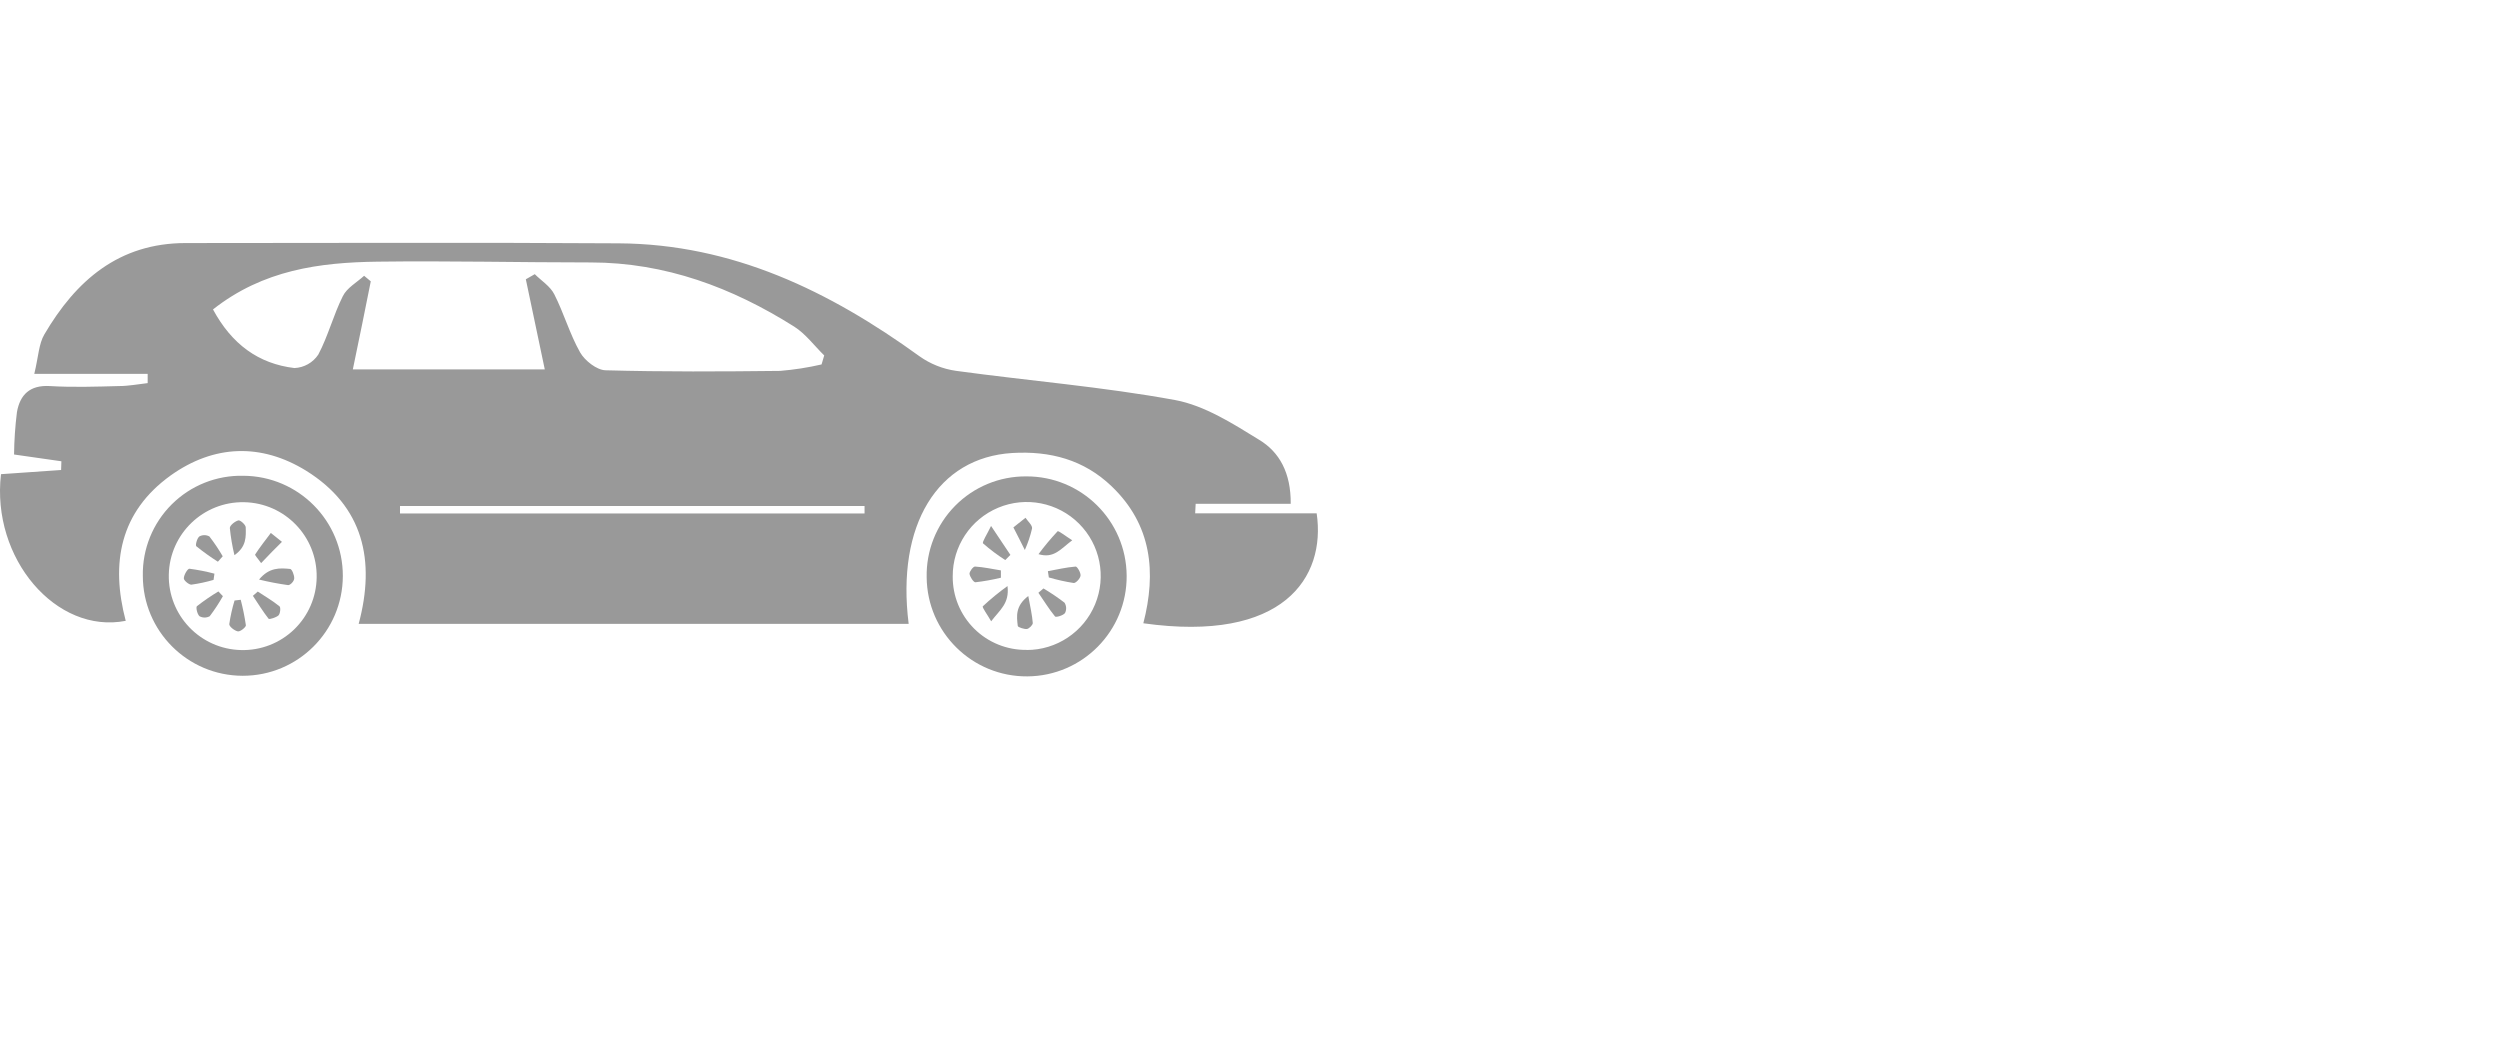
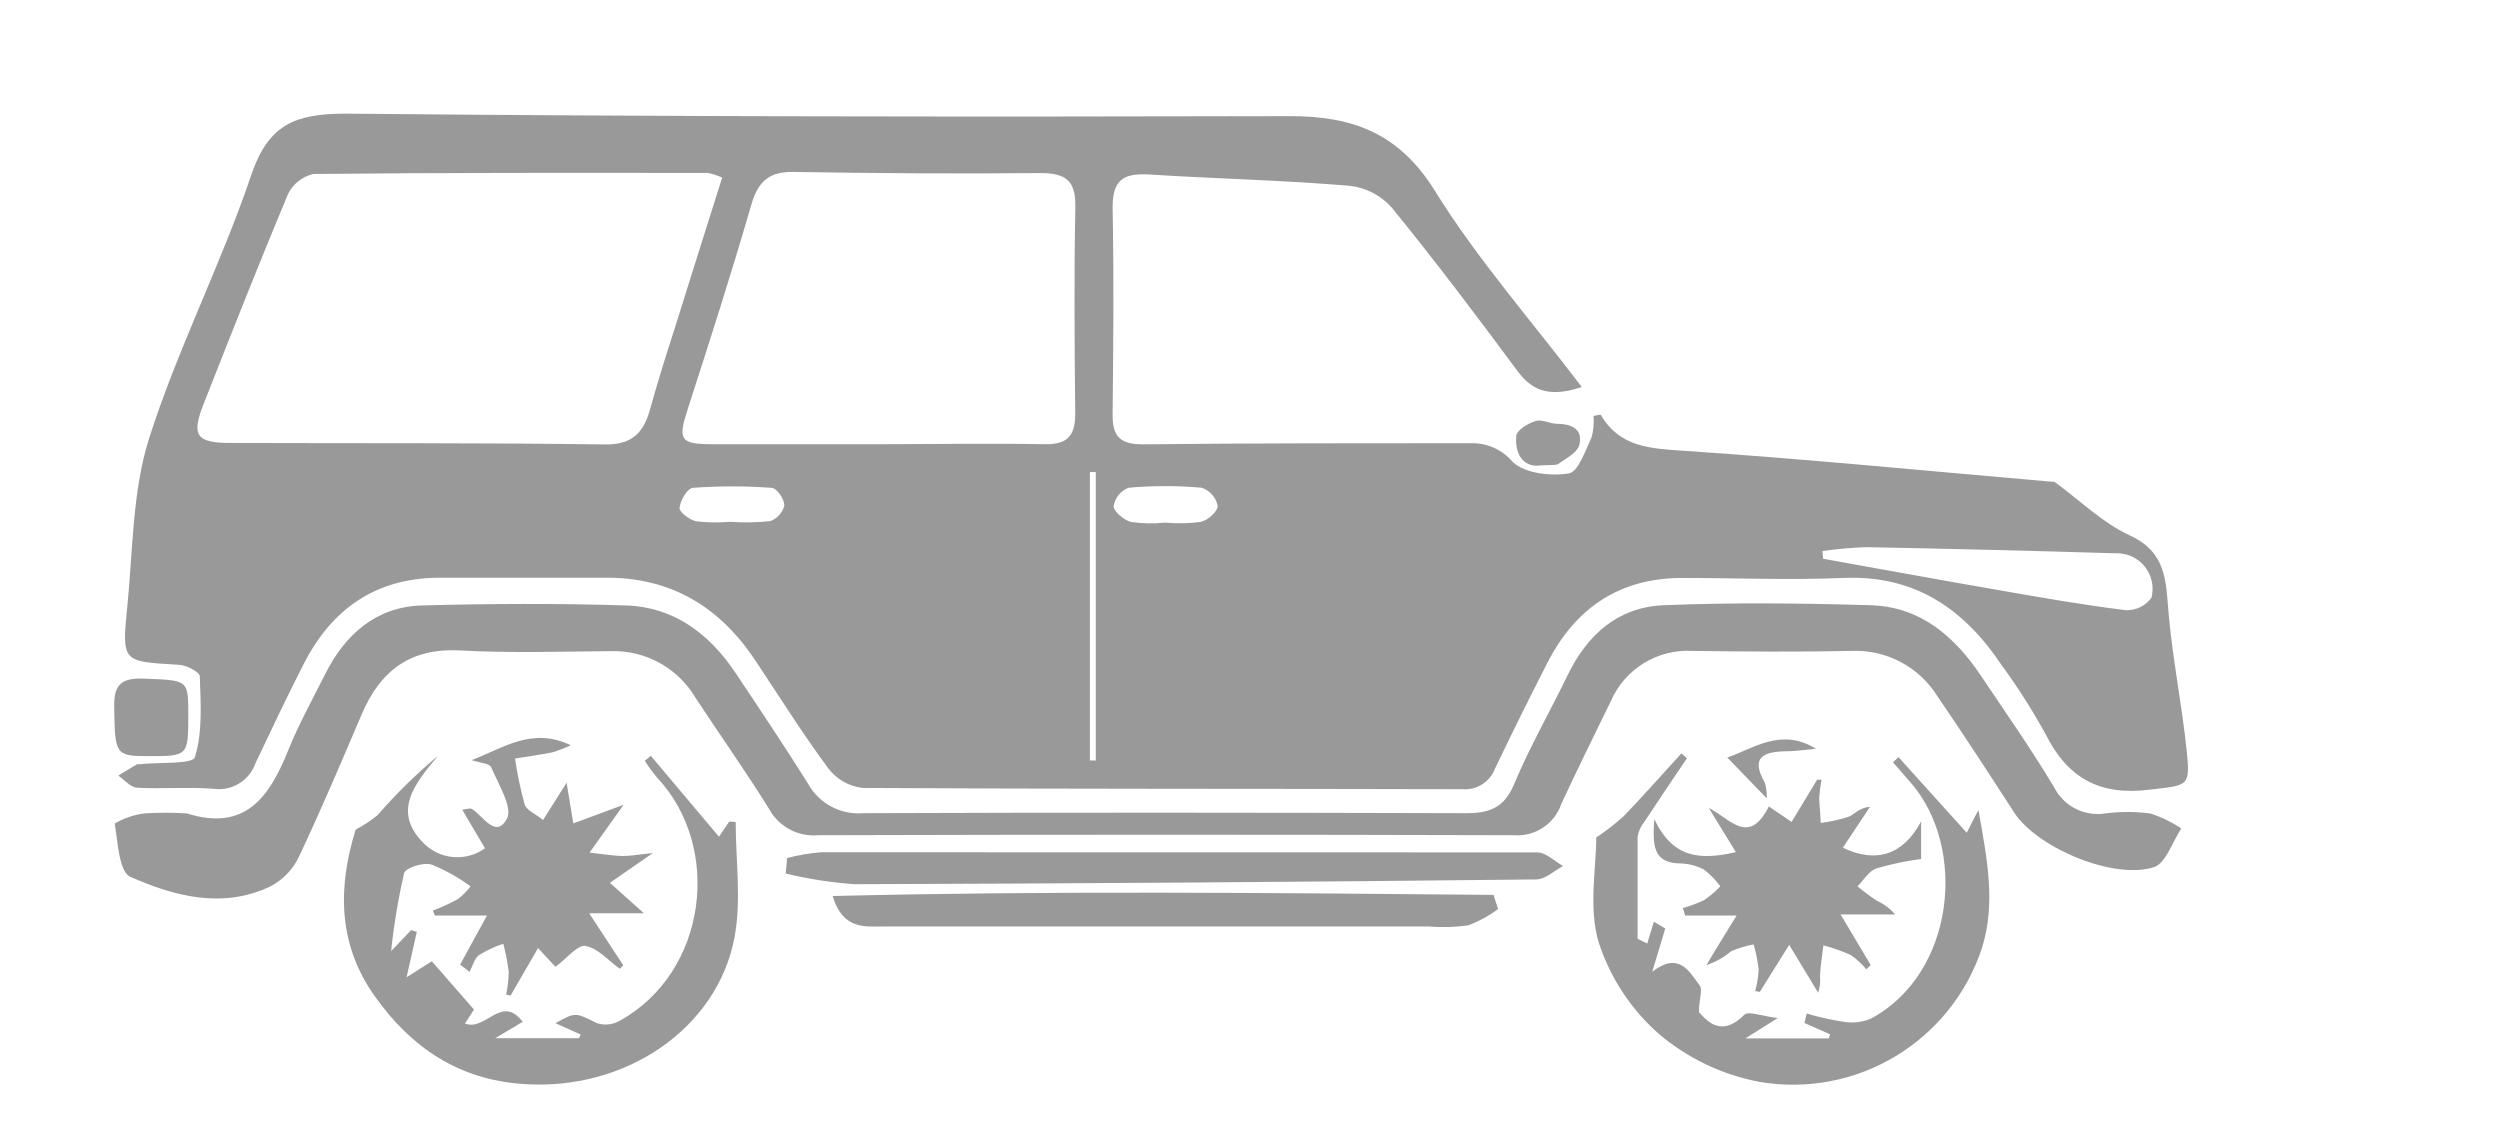
- <svg xmlns="http://www.w3.org/2000/svg" width="60" height="25" fill="#999999" viewBox="0 0 450 100">
+ <svg xmlns="http://www.w3.org/2000/svg" width="55" height="25" fill="#999999" viewBox="50 -10 100 100">
  <g id="图层_2" data-name="图层 2">
    <g id="图层_1-2" data-name="图层 1">
-       <path d="M232.33,46.93H215.22l-.09,1.72H237c1.7,11.56-6,23.33-31.2,19.79,2.36-9.16,1.54-17.72-5.7-24.65-5-4.8-11.08-6.4-17.89-6-13.43.82-20.9,12.92-18.65,30.76h-99c3.06-11.42.86-21.14-9.44-27.56-8.1-5-16.6-4.72-24.4.84C21.58,48.4,19.89,57.62,22.63,68,10.11,70.45-1.6,56.76.18,41.6L11,40.85l.05-1.57L2.53,38.06a67.28,67.28,0,0,1,.52-7.63c.55-3.12,2.32-4.9,5.91-4.69,4.14.25,8.32.11,12.48,0,1.72,0,3.43-.34,5.14-.53V23.55H6.17c.76-3.15.81-5.4,1.81-7.1C13.67,6.75,21.38,0,33.43,0c26,0,52-.12,77.93.05,20.49.12,37.94,8.59,54.15,20.33A15,15,0,0,0,172.07,23c13.15,1.8,26.42,2.87,39.46,5.26,5.33,1,10.4,4.25,15.16,7.18C230.27,37.61,232.38,41.33,232.33,46.93Zm-194-35C41.71,18.2,46.5,21.72,53,22.5a5.44,5.44,0,0,0,4.29-2.42c1.78-3.35,2.72-7.14,4.43-10.54.74-1.49,2.51-2.45,3.82-3.65l1.2,1c-1,5.14-2.09,10.28-3.23,15.85H98.06c-1.2-5.73-2.31-11-3.41-16.22l1.61-.92c1.19,1.19,2.79,2.18,3.51,3.62,1.73,3.4,2.78,7.16,4.65,10.46.85,1.5,3,3.17,4.55,3.22,10.48.29,21,.23,31.45.11a52,52,0,0,0,7.46-1.16l.48-1.62c-1.79-1.75-3.35-3.89-5.42-5.2C131.78,8,119.76,3.5,106.35,3.49c-12.81,0-25.62-.31-38.42-.14C57.55,3.49,47.38,4.82,38.35,11.94ZM155.62,48.67V47.33H72v1.34Z" />
-       <path d="M25.71,59.89a17.68,17.68,0,0,1,18.09-18,18,18,0,1,1-18.09,18ZM43.39,73.26A13.26,13.26,0,0,0,57,60.17,13.31,13.31,0,1,0,43.39,73.26Z" />
-       <path d="M184.7,42a18,18,0,1,1-17.9,18.15A17.79,17.79,0,0,1,184.7,42Zm.08,31.25A13.32,13.32,0,1,0,171.49,60,13.12,13.12,0,0,0,184.78,73.23Z" />
-       <path d="M188.62,59.06c1.66-.3,3.3-.69,5-.83.28,0,.93,1.09.88,1.62s-.85,1.38-1.24,1.34a35.29,35.29,0,0,1-4.47-1Z" />
-       <path d="M193,53.5c-2.09,1.57-3.29,3.33-6.07,2.5a45.76,45.76,0,0,1,3.44-4.12C190.51,51.73,191.81,52.75,193,53.5Z" />
-       <path d="M187.82,62.17a37.19,37.19,0,0,1,3.8,2.57,1.89,1.89,0,0,1,.08,1.86c-.33.44-1.63.81-1.79.62-1.1-1.34-2-2.83-3-4.27Z" />
-       <path d="M178.39,50.92l3.48,5.21-.92.93a32.31,32.31,0,0,1-4-3C176.74,53.83,177.66,52.46,178.39,50.92Z" />
-       <path d="M180.16,60.24a38.42,38.42,0,0,1-4.59.82c-.34,0-1-1-1.06-1.54,0-.4.65-1.31,1-1.29,1.56.1,3.1.44,4.65.69Z" />
-       <path d="M178.41,68.08c-.7-1.23-1.68-2.52-1.5-2.7a45.14,45.14,0,0,1,4.44-3.64C181.73,64.86,180,66,178.41,68.08Z" />
-       <path d="M182.41,51.18c.92-.72,1.55-1.22,2.18-1.73.43.65,1.27,1.36,1.18,1.93a21,21,0,0,1-1.3,3.87C183.86,54,183.24,52.81,182.41,51.18Z" />
-       <path d="M185.09,63.53c.37,2,.7,3.44.81,4.87,0,.35-.65,1-1.05,1.07s-1.63-.3-1.65-.55C183,67.2,182.72,65.35,185.09,63.53Z" />
-       <path d="M46.63,60.57c1.83-2.22,3.75-2.09,5.59-1.91.32,0,.77,1.12.74,1.7s-.76,1.25-1.11,1.21A53,53,0,0,1,46.63,60.57Z" />
-       <path d="M47,57.61c-.58-.83-1.16-1.42-1.07-1.56.87-1.34,1.86-2.59,2.82-3.87l2,1.6C49.53,55,48.39,56.12,47,57.61Z" />
-       <path d="M38.44,60.63a28.11,28.11,0,0,1-4,.86c-.45,0-1.37-.76-1.35-1.14,0-.62.69-1.75,1-1.73a35.24,35.24,0,0,1,4.51.89C38.55,59.89,38.5,60.26,38.44,60.63Z" />
-       <path d="M43.33,64.21a43.07,43.07,0,0,1,.93,4.6c0,.34-1,1.16-1.44,1.09-.61-.11-1.59-.89-1.55-1.31a28.9,28.9,0,0,1,.95-4.25Z" />
-       <path d="M42.2,56.18a35.72,35.72,0,0,1-.83-4.89c0-.47.92-1.21,1.54-1.37.34-.08,1.31.79,1.32,1.24C44.27,52.82,44.4,54.64,42.2,56.18Z" />
-       <path d="M39.22,57.36a42.73,42.73,0,0,1-3.88-2.78c-.21-.18.12-1.43.54-1.77a1.88,1.88,0,0,1,1.81,0,32.26,32.26,0,0,1,2.4,3.57Z" />
-       <path d="M46.4,62.73c1.32.87,2.69,1.67,3.91,2.66.25.2.14,1.33-.19,1.64s-1.62.78-1.78.59c-1-1.29-1.9-2.73-2.82-4.12Z" />
-       <path d="M40.12,63.56a31.63,31.63,0,0,1-2.37,3.61,1.89,1.89,0,0,1-1.84,0c-.41-.35-.69-1.62-.46-1.81a38.18,38.18,0,0,1,3.86-2.65Z" />
+       <path d="M182.43,56.07c-.42-4.07-1.25-8.1-1.6-12.18-.24-2.8-.19-5.3-3.42-6.78C175,36,173,34,170.78,32.39c-.06,0-.16,0-.24,0-10.79-.93-21.57-2-32.37-2.72-2.93-.2-5.62-.3-7.29-3.15,0-.05-.3,0-.65.08a5.31,5.31,0,0,1-.17,1.88c-.55,1.17-1.17,3.05-2,3.18-1.6.26-3.87,0-4.93-1A4.67,4.67,0,0,0,119.56,29c-9.66,0-19.33,0-29,.1-2,0-2.67-.7-2.65-2.62.06-6.08.12-12.16,0-18.24,0-2.38.91-3,3.13-2.89,5.91.38,11.83.5,17.72,1a5.81,5.81,0,0,1,3.69,1.89c3.84,4.71,7.5,9.56,11.11,14.44,1.44,1.94,3.09,2.21,5.64,1.38-4.52-5.95-9.23-11.3-12.93-17.27C113.11,1.7,109,.2,103.43.22,75.77.29,48.11.27,20.45,0,16,0,13.63.92,12.11,5.4c-2.65,7.85-6.49,15.32-9,23.21C1.64,33.27,1.7,38.44,1.2,43.39S.8,48.2,5.7,48.5c.68,0,1.86.64,1.88,1,.08,2.39.26,4.91-.43,7.13-.2.65-3.15.43-4.84.62-.09,0-.19,0-.25,0l-1.65,1c.54.38,1.05,1,1.61,1.07,2.24.12,4.5-.08,6.74.09a3.41,3.41,0,0,0,3.72-2.24c1.38-2.92,2.77-5.85,4.24-8.73,2.47-4.85,6.35-7.58,11.92-7.6,4.83,0,9.67,0,14.5,0,5.86-.08,10.18,2.53,13.35,7.31,2.12,3.19,4.16,6.44,6.43,9.51a4.44,4.44,0,0,0,3,1.68c17.58.1,35.16.06,52.74.11a2.83,2.83,0,0,0,2.9-1.81q2.25-4.71,4.64-9.37c2.46-4.77,6.31-7.39,11.77-7.41,4.75,0,9.51.2,14.25,0,6.27-.27,10.59,2.7,13.9,7.64A56.7,56.7,0,0,1,170,54.58c1.94,3.9,4.78,5.47,9.19,4.91C182.51,59.08,182.77,59.3,182.43,56.07ZM47.21,26c-.57,2.1-1.6,3.15-4,3.11-11-.15-22-.09-32.95-.13-3,0-3.43-.68-2.35-3.41,2.43-6.17,4.86-12.34,7.42-18.46a3.29,3.29,0,0,1,2.25-1.8c11.57-.12,23.13-.1,34.7-.09a5.56,5.56,0,0,1,1.27.41c-1.43,4.55-2.81,8.88-4.16,13.22C48.61,21.25,47.87,23.63,47.21,26Zm10.51,9.86a19.1,19.1,0,0,1-3.47.06h0a14.79,14.79,0,0,1-3-.05c-.57-.12-1.49-.82-1.45-1.18.06-.65.69-1.72,1.16-1.76a47.28,47.28,0,0,1,6.94,0c.44,0,1.14,1,1.12,1.57A2,2,0,0,1,57.72,35.88Zm26.9-9.41c0,1.91-.71,2.68-2.67,2.64-4.91-.09-9.83,0-14.75,0v0H52.71c-2.86,0-3.06-.38-2.22-3,1.94-6,3.87-12,5.63-18.09.59-2,1.53-2.9,3.67-2.87,7.24.12,14.49.17,21.74.1,2.23,0,3.15.62,3.1,3C84.51,14.3,84.56,20.39,84.62,26.47Zm1.81,30.47h-.52V31.54h.52Zm9.3-21a14.29,14.29,0,0,1-3.21.07,12.08,12.08,0,0,1-3-.06c-.62-.16-1.52-.91-1.52-1.4a2.09,2.09,0,0,1,1.32-1.61,36.34,36.34,0,0,1,6.43,0,2.15,2.15,0,0,1,1.4,1.56C97.22,34.94,96.34,35.76,95.73,35.9Zm83.61,6.66a2.66,2.66,0,0,1-2.23,1.12c-3.62-.44-7.22-1.07-10.82-1.7-5.29-.91-10.58-1.88-15.86-2.83l-.05-.68a36.14,36.14,0,0,1,3.86-.34q11,.21,21.94.54A3.13,3.13,0,0,1,179.34,42.56Z" />
+       <path d="M175.27,61.58a4.3,4.3,0,0,1-4.52-2.32c-2-3.34-4.26-6.56-6.43-9.8C162,46,159,43.39,154.61,43.26c-6.07-.18-12.16-.25-18.23,0-4,.17-6.7,2.59-8.43,6.16-1.56,3.21-3.34,6.32-4.72,9.61-.88,2.09-2.2,2.54-4.25,2.53-17.66-.05-35.33-.07-53,0A5.07,5.07,0,0,1,61.13,59c-2.07-3.31-4.25-6.56-6.42-9.81-2.3-3.43-5.42-5.78-9.62-5.91-6-.19-12-.16-18,0-4,.13-6.73,2.55-8.49,6.07-1.12,2.23-2.33,4.42-3.26,6.73-1.64,4.07-3.78,7.12-8.89,5.5a29.14,29.14,0,0,0-3.74,0,6.86,6.86,0,0,0-2.61.89c.26,1.65.38,4.25,1.37,4.69C5.38,68.89,9.61,70,13.8,68a5.73,5.73,0,0,0,2.49-2.57c1.95-4.13,3.74-8.34,5.53-12.55,1.64-3.84,4.26-5.88,8.67-5.64s8.83.1,13.25.06a8.36,8.36,0,0,1,7.48,4.13c2.15,3.27,4.42,6.47,6.48,9.79A4.46,4.46,0,0,0,62,63.5q30.62-.09,61.24,0a4.08,4.08,0,0,0,4.16-2.77c1.4-3,2.87-6,4.34-9a7.37,7.37,0,0,1,7.18-4.45c4.67.06,9.33.1,14,0a8.48,8.48,0,0,1,7.58,4c2.3,3.36,4.52,6.78,6.74,10.21,2,3.12,8.85,6,12.36,4.8,1-.37,1.58-2.21,2.35-3.38a10.44,10.44,0,0,0-2.71-1.32A15.22,15.22,0,0,0,175.27,61.58Z" />
+       <path d="M54.17,62.3l-.9,1.33-6-7.12-.53.44a14.81,14.81,0,0,0,1.1,1.5c5.72,6.09,4.44,17.09-3.31,21.38a2.49,2.49,0,0,1-2,.21c-1.89-.94-1.85-1-3.65,0l2.22,1-.15.32H33.58L36,79.92c-1.88-2.47-3.26.87-5.08.15l.79-1.23L28,74.59,25.78,76c.39-1.75.65-2.9.9-4l-.5-.15-1.76,1.85a57.12,57.12,0,0,1,1.14-6.86c.13-.47,1.72-1,2.44-.75A15.81,15.81,0,0,1,31.41,68a5.76,5.76,0,0,1-1.13,1.13,18.11,18.11,0,0,1-2.19,1l.18.44h4.58l-2.36,4.32c.28.21.56.42.83.64.27-.51.42-1.18.83-1.48a10.14,10.14,0,0,1,2.14-1,19.23,19.23,0,0,1,.48,2.47,10.58,10.58,0,0,1-.23,2l.39.09c.76-1.3,1.51-2.61,2.42-4.18l1.53,1.65c1-.74,2-2,2.66-1.83,1.09.19,2,1.29,3,2l.31-.3-3-4.58h4.82l-3-2.68,3.78-2.62c-1.32.13-2,.27-2.68.26s-1.56-.15-2.89-.3l3-4.21-4.43,1.64c-.19-1.17-.39-2.34-.59-3.58l-2.07,3.28c-.67-.54-1.45-.85-1.62-1.36a34.24,34.24,0,0,1-.85-4.05c1.09-.18,2.18-.32,3.27-.54a11.85,11.85,0,0,0,1.64-.63c-3.43-1.62-5.85.21-8.72,1.31.74.25,1.57.29,1.71.62.63,1.5,1.92,3.54,1.39,4.54-1,1.8-2.07-.24-3.08-.86-.15-.09-.43,0-.85.07l2,3.39a4.17,4.17,0,0,1-5.33-.38c-2.91-2.82-.87-5.3,1.2-7.76a46.18,46.18,0,0,0-5.32,5.22A11,11,0,0,1,21.3,63c-1.52,4.89-1.66,9.93,1.64,14.61S30.45,85,36,85.39c9,.66,17.11-4.86,18.63-12.87.63-3.29.11-6.79.11-10.19Z" />
+       <path d="M163.07,63.28l-6-6.65-.49.45c.54.62,1.09,1.24,1.63,1.87,4.88,5.69,3.85,16.7-3.57,20.69a4.4,4.4,0,0,1-2.4.28,24.56,24.56,0,0,1-3.25-.73c-.07.28-.13.56-.2.83l2.25,1-.1.36h-7.35l2.85-1.79c-1.46-.18-2.6-.64-2.93-.3-1.93,1.94-3.16.73-4-.22,0-1.12.35-2,.06-2.35-.93-1.27-1.83-3-4.17-1.21l1.14-3.8-1-.6c-.19.64-.38,1.28-.58,1.92l-.85-.42c0-3,0-6,0-9a2.89,2.89,0,0,1,.62-1.33c1.22-1.86,2.47-3.7,3.72-5.55l-.49-.43c-1.69,1.85-3.35,3.73-5.09,5.54a21.37,21.37,0,0,1-2.4,1.86c0,2.67-.69,6.16.2,9.18A18.18,18.18,0,0,0,136,81a19.15,19.15,0,0,0,8.81,4.2A17.51,17.51,0,0,0,164.42,73.4c1.21-3.9.47-7.74-.32-12.12C163.57,62.31,163.28,62.86,163.07,63.28Z" />
+       <path d="M62.25,65a17.32,17.32,0,0,0-3,.51c0,.46-.08.91-.11,1.36a37.09,37.09,0,0,0,6.05.94q30-.09,60-.42c.79,0,1.58-.77,2.36-1.18-.75-.42-1.51-1.2-2.27-1.2Q93.74,65,62.25,65Z" />
+       <path d="M135.58,62.08c-.18,2.41-.06,3.82,2.2,3.9a4.78,4.78,0,0,1,2.15.53A7.35,7.35,0,0,1,141.39,68a9.34,9.34,0,0,1-1.41,1.2,11.51,11.51,0,0,1-1.89.71l.2.66h4.53c-1.08,1.76-1.86,3-2.65,4.35a6.2,6.2,0,0,0,2.15-1.2,8.7,8.7,0,0,1,2-.61,13.3,13.3,0,0,1,.44,2.21,8.85,8.85,0,0,1-.3,1.89l.4.08,2.59-4.14L150,77.36a3.53,3.53,0,0,0,.16-1.49c.05-.9.19-1.79.3-2.68a16.38,16.38,0,0,1,2.41.85,7,7,0,0,1,1.37,1.26l.38-.38-2.65-4.45h4.8a4.57,4.57,0,0,0-1.62-1.21A19.89,19.89,0,0,1,153.46,68c.54-.55,1-1.35,1.66-1.58a26.54,26.54,0,0,1,3.94-.83V62.28c-1.59,3-4,3.7-6.89,2.32L154.56,61c-.94.07-1.33.64-1.87.87a13.42,13.42,0,0,1-2.47.55c0-.76-.13-1.51-.13-2.27a13.56,13.56,0,0,1,.21-1.54l-.39,0-2.25,3.72-2-1.36c-1.78,3.49-3.35,1.11-5.29.13l2.39,3.89C139.57,65.71,137.22,65.53,135.58,62.08Z" />
+       <path d="M63.27,68.85c.91,3,2.85,2.68,4.54,2.68q24,0,47.92,0a15.47,15.47,0,0,0,3.48-.1A10.72,10.72,0,0,0,121.83,70l-.4-1.25C102.12,68.58,82.81,68.37,63.27,68.85Z" />
+       <path d="M3,56.54c3.56,0,3.56,0,3.57-3.58,0-3.18,0-3.08-3.89-3.24-2-.08-2.68.52-2.63,2.51C.11,56.37.15,56.54,3,56.54Z" />
+       <path d="M125.14,27.05c-.67.2-1.66.8-1.71,1.3-.15,1.78.77,2.8,2.11,2.61.93-.06,1.35,0,1.57-.12.69-.5,1.7-1,1.87-1.69.34-1.33-.62-1.85-1.92-1.85C126.41,27.3,125.7,26.87,125.14,27.05Z" />
+       <path d="M147.19,56.11c.87,0,1.74-.14,2.61-.22-3.08-1.9-5.51,0-7.8.77l3.47,3.59a4,4,0,0,0-.16-1.36C144,56.59,145.22,56.15,147.19,56.11Z" />
    </g>
  </g>
</svg>
